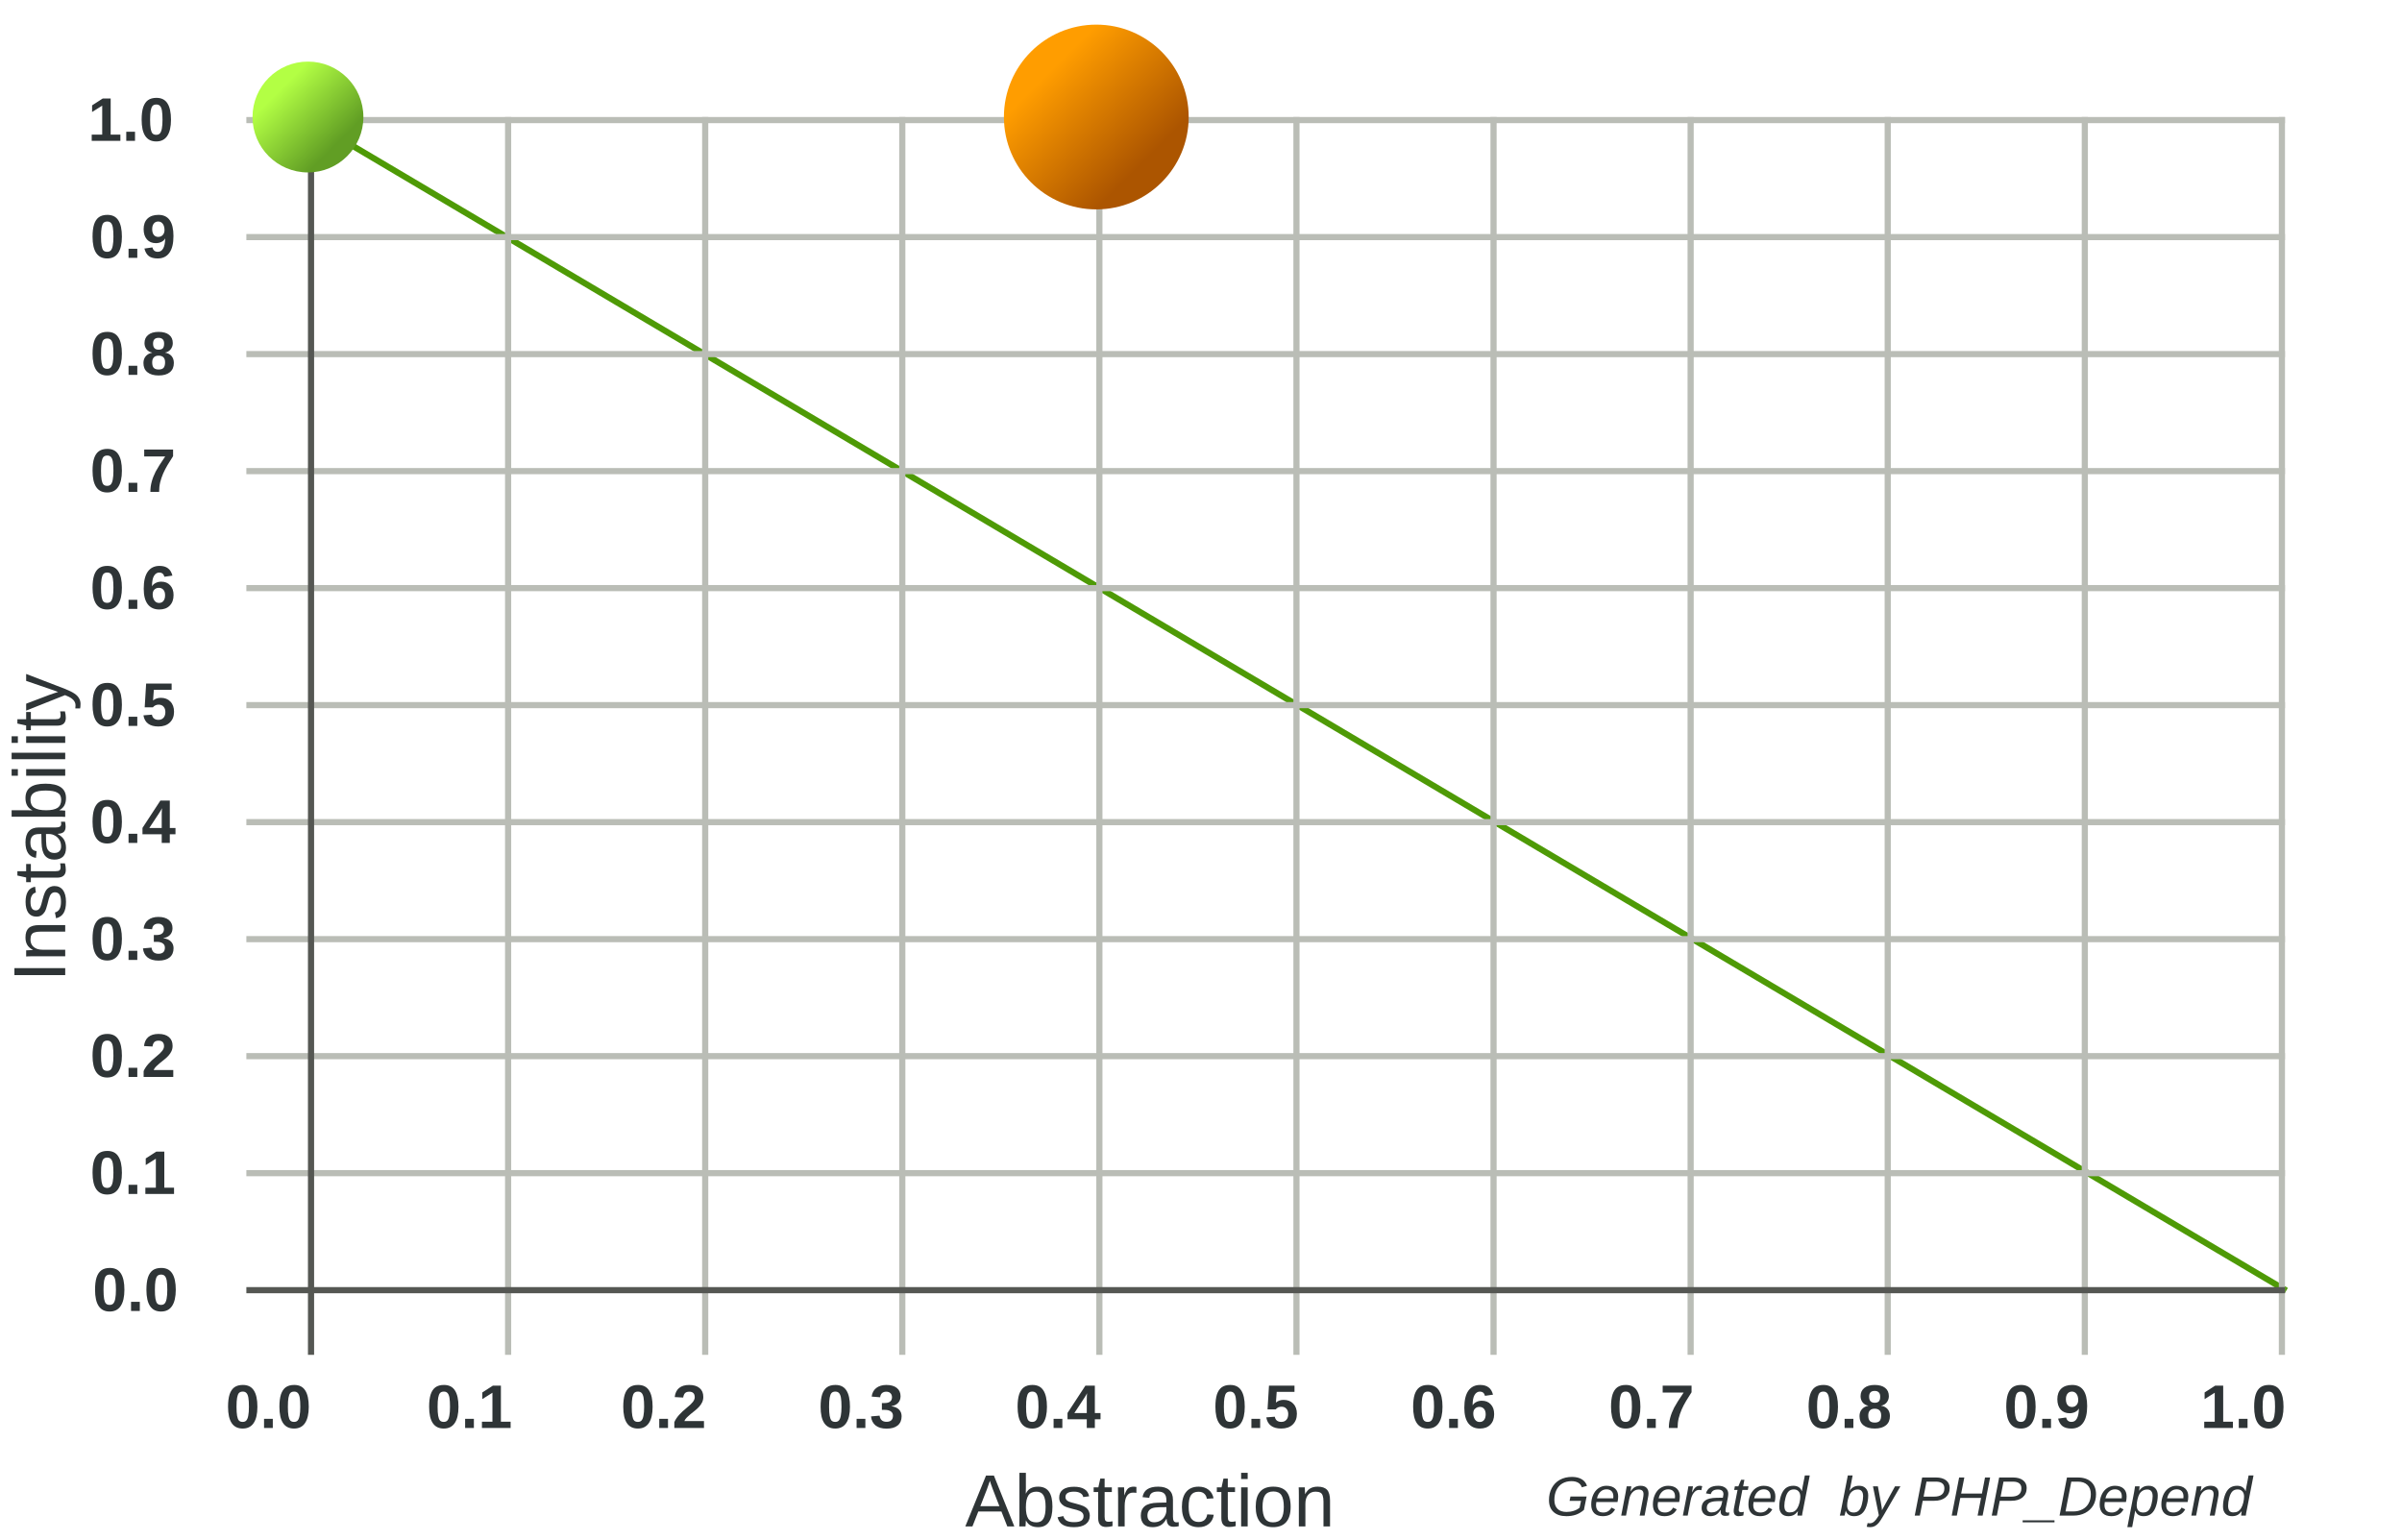
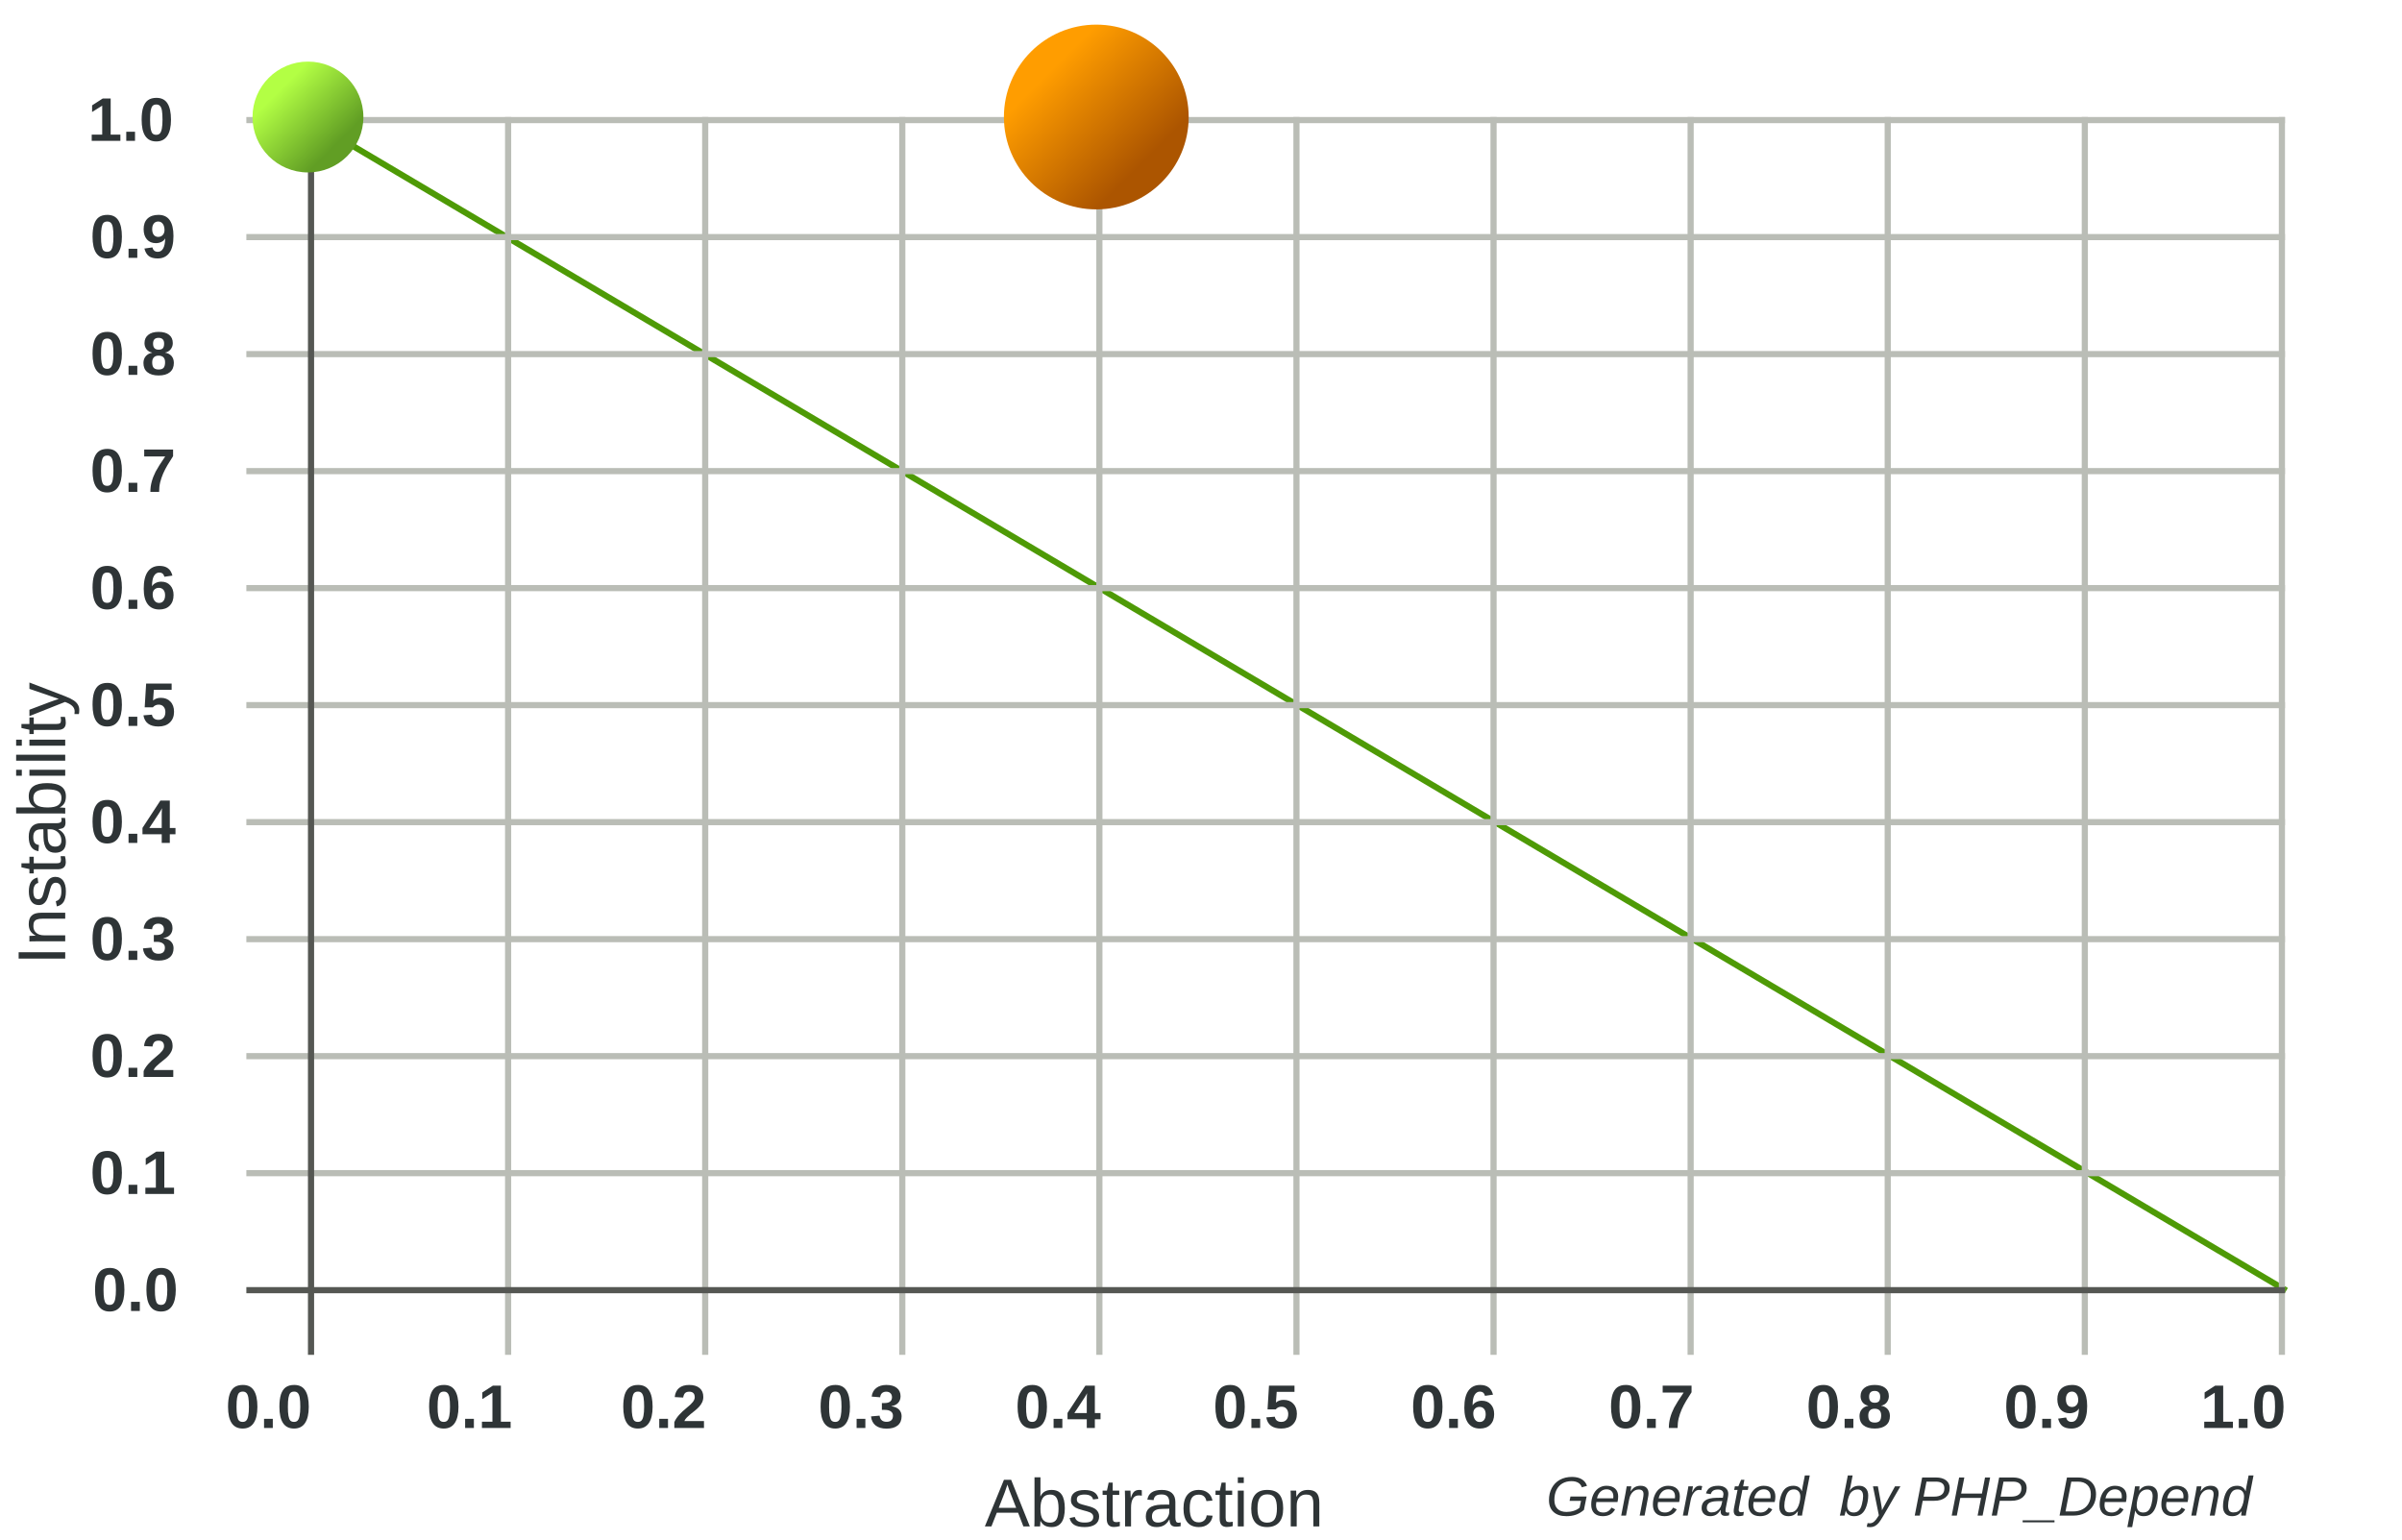
<svg xmlns="http://www.w3.org/2000/svg" xmlns:xlink="http://www.w3.org/1999/xlink" width="390" height="250" id="svg2924" version="1.0">
  <defs id="defs2926">
    <linearGradient id="Definition_LinearGradient_76_64_78_66_b3ff4400_619e2400">
      <stop offset="0" style="stop-color: #b3ff44; stop-opacity: 1.00;" id="stop24" />
      <stop offset="1" style="stop-color: #619e24; stop-opacity: 1.00;" id="stop26" />
    </linearGradient>
    <linearGradient xlink:href="#Definition_LinearGradient_76_64_78_66_b3ff4400_619e2400" id="linearGradient2905" gradientUnits="userSpaceOnUse" x1="76.37" y1="64.293" x2="78.855" y2="66.779" />
    <linearGradient id="Definition_LinearGradient_318_84_320_87_ff9d0000_ac550000">
      <stop offset="0" style="stop-color: #ff9d00; stop-opacity: 1.00;" id="stop156" />
      <stop offset="1" style="stop-color: #ac5500; stop-opacity: 1.00;" id="stop158" />
    </linearGradient>
    <linearGradient xlink:href="#Definition_LinearGradient_318_84_320_87_ff9d0000_ac550000" id="jdepend.bad.gradient" gradientUnits="userSpaceOnUse" x1="0" y1="15" x2="15" y2="30" />
    <linearGradient xlink:href="#Definition_LinearGradient_76_64_78_66_b3ff4400_619e2400" id="jdepend.good.gradient" gradientUnits="userSpaceOnUse" x1="0" y1="15" x2="15" y2="30" />
  </defs>
  <g id="layer1" xml:id="jdepend.layer">
    <rect style="opacity:1;fill:#4e9a06;fill-opacity:1;stroke:none;stroke-width:1;stroke-miterlimit:4;stroke-dasharray:none;stroke-opacity:1" id="rect4614" width="373" height="1" x="53.196" y="-9.294" transform="matrix(0.8604851,0.5094756,-0.5094738,0.8604862,0,0)" />
    <rect style="opacity:1;fill:#babdb6;fill-opacity:1;stroke:none;stroke-width:1;stroke-miterlimit:4;stroke-dasharray:none;stroke-opacity:1" id="rect4464" width="1" height="201" x="82" y="19" rx="0" ry="0" />
    <rect style="opacity:1;fill:#babdb6;fill-opacity:1;stroke:none;stroke-width:1;stroke-miterlimit:4;stroke-dasharray:none;stroke-opacity:1" id="rect4466" width="1" height="201" x="114" y="19" rx="0" ry="0" />
    <rect style="opacity:1;fill:#babdb6;fill-opacity:1;stroke:none;stroke-width:1;stroke-miterlimit:4;stroke-dasharray:none;stroke-opacity:1" id="rect4468" width="1" height="201" x="146" y="19" rx="0" ry="0" />
    <rect style="opacity:1;fill:#babdb6;fill-opacity:1;stroke:none;stroke-width:1;stroke-miterlimit:4;stroke-dasharray:none;stroke-opacity:1" id="rect4470" width="1" height="201" x="178" y="19" rx="0" ry="0" />
    <rect style="opacity:1;fill:#babdb6;fill-opacity:1;stroke:none;stroke-width:1;stroke-miterlimit:4;stroke-dasharray:none;stroke-opacity:1" id="rect4472" width="1" height="201" x="210" y="19" rx="0" ry="0" />
    <rect style="opacity:1;fill:#babdb6;fill-opacity:1;stroke:none;stroke-width:1;stroke-miterlimit:4;stroke-dasharray:none;stroke-opacity:1" id="rect4474" width="1" height="201" x="242" y="19" rx="0" ry="0" />
    <rect style="opacity:1;fill:#babdb6;fill-opacity:1;stroke:none;stroke-width:1;stroke-miterlimit:4;stroke-dasharray:none;stroke-opacity:1" id="rect4476" width="1" height="201" x="274" y="19" rx="0" ry="0" />
    <rect style="opacity:1;fill:#babdb6;fill-opacity:1;stroke:none;stroke-width:1;stroke-miterlimit:4;stroke-dasharray:none;stroke-opacity:1" id="rect4478" width="1" height="201" x="306" y="19" rx="0" ry="0" />
    <rect style="opacity:1;fill:#babdb6;fill-opacity:1;stroke:none;stroke-width:1;stroke-miterlimit:4;stroke-dasharray:none;stroke-opacity:1" id="rect4480" width="1" height="201" x="338" y="19" rx="0" ry="0" />
    <rect style="opacity:1;fill:#babdb6;fill-opacity:1;stroke:none;stroke-width:1;stroke-miterlimit:4;stroke-dasharray:none;stroke-opacity:1" id="rect4482" width="1" height="201" x="370" y="19" rx="0" ry="0" />
    <rect style="opacity:1;fill:#babdb6;fill-opacity:1;stroke:none;stroke-width:1;stroke-miterlimit:4;stroke-dasharray:none;stroke-opacity:1" id="rect4484" width="331" height="1" x="40" y="19" />
    <rect style="opacity:1;fill:#babdb6;fill-opacity:1;stroke:none;stroke-width:1;stroke-miterlimit:4;stroke-dasharray:none;stroke-opacity:1" id="rect4486" width="331" height="1" x="40" y="57" />
    <rect style="opacity:1;fill:#babdb6;fill-opacity:1;stroke:none;stroke-width:1;stroke-miterlimit:4;stroke-dasharray:none;stroke-opacity:1" id="rect4488" width="331" height="1" x="40" y="38" />
    <rect style="opacity:1;fill:#babdb6;fill-opacity:1;stroke:none;stroke-width:1;stroke-miterlimit:4;stroke-dasharray:none;stroke-opacity:1" id="rect4490" width="331" height="1" x="40" y="76" />
    <rect style="opacity:1;fill:#babdb6;fill-opacity:1;stroke:none;stroke-width:1;stroke-miterlimit:4;stroke-dasharray:none;stroke-opacity:1" id="rect4492" width="331" height="1" x="40" y="95" />
    <rect style="opacity:1;fill:#babdb6;fill-opacity:1;stroke:none;stroke-width:1;stroke-miterlimit:4;stroke-dasharray:none;stroke-opacity:1" id="rect4494" width="331" height="1" x="40" y="133" />
    <rect style="opacity:1;fill:#babdb6;fill-opacity:1;stroke:none;stroke-width:1;stroke-miterlimit:4;stroke-dasharray:none;stroke-opacity:1" id="rect4496" width="331" height="1" x="40" y="114" />
    <rect style="opacity:1;fill:#babdb6;fill-opacity:1;stroke:none;stroke-width:1;stroke-miterlimit:4;stroke-dasharray:none;stroke-opacity:1" id="rect4498" width="331" height="1" x="40" y="152" />
    <rect style="opacity:1;fill:#babdb6;fill-opacity:1;stroke:none;stroke-width:1;stroke-miterlimit:4;stroke-dasharray:none;stroke-opacity:1" id="rect4500" width="331" height="1" x="40" y="171" />
    <rect style="opacity:1;fill:#babdb6;fill-opacity:1;stroke:none;stroke-width:1;stroke-miterlimit:4;stroke-dasharray:none;stroke-opacity:1" id="rect4502" width="331" height="1" x="40" y="190" />
    <rect style="opacity:1;fill:#555753;fill-opacity:1;stroke:none;stroke-width:1;stroke-miterlimit:4;stroke-dasharray:none;stroke-opacity:1" id="rect4504" width="331" height="1" x="40" y="209" />
    <rect style="opacity:1;fill:#555753;fill-opacity:1;stroke:none;stroke-width:1;stroke-miterlimit:4;stroke-dasharray:none;stroke-opacity:1" id="rect4462" width="1" height="201" x="50" y="19" rx="0" ry="0" />
    <text xml:space="preserve" style="font-size:10px;font-style:normal;font-variant:normal;font-weight:bold;font-stretch:normal;text-align:center;text-anchor:middle;fill:#2e3436;fill-opacity:1;stroke:none;stroke-width:1px;stroke-linecap:butt;stroke-linejoin:miter;stroke-opacity:1;font-family:Arial;" x="83.181" y="231.873" id="text4506">
      <tspan id="tspan4508" x="83.181" y="231.873">0.1</tspan>
    </text>
    <text xml:space="preserve" style="font-size:10px;font-style:normal;font-variant:normal;font-weight:bold;font-stretch:normal;text-align:center;text-anchor:middle;fill:#2e3436;fill-opacity:1;stroke:none;stroke-width:1px;stroke-linecap:butt;stroke-linejoin:miter;stroke-opacity:1;font-family:Arial;" x="114.701" y="231.873" id="text4510">
      <tspan id="tspan4512" x="114.701" y="231.873">0.2</tspan>
    </text>
    <text xml:space="preserve" style="font-size:10px;font-style:normal;font-variant:normal;font-weight:bold;font-stretch:normal;text-align:center;text-anchor:middle;fill:#2e3436;fill-opacity:1;stroke:none;stroke-width:1px;stroke-linecap:butt;stroke-linejoin:miter;stroke-opacity:1;font-family:Arial;" x="242.953" y="231.873" id="text4514">
      <tspan id="tspan4516" x="242.953" y="231.873">0.6</tspan>
    </text>
    <text xml:space="preserve" style="font-size:10px;font-style:normal;font-variant:normal;font-weight:bold;font-stretch:normal;text-align:center;text-anchor:middle;fill:#2e3436;fill-opacity:1;stroke:none;stroke-width:1px;stroke-linecap:butt;stroke-linejoin:miter;stroke-opacity:1;font-family:Arial;" x="210.845" y="231.873" id="text4518">
      <tspan id="tspan4520" x="210.845" y="231.873">0.5</tspan>
    </text>
    <text xml:space="preserve" style="font-size:10px;font-style:normal;font-variant:normal;font-weight:bold;font-stretch:normal;text-align:center;text-anchor:middle;fill:#2e3436;fill-opacity:1;stroke:none;stroke-width:1px;stroke-linecap:butt;stroke-linejoin:miter;stroke-opacity:1;font-family:Arial;" x="178.727" y="231.873" id="text4522">
      <tspan id="tspan4524" x="178.727" y="231.873">0.4</tspan>
    </text>
    <text xml:space="preserve" style="font-size:10px;font-style:normal;font-variant:normal;font-weight:bold;font-stretch:normal;text-align:center;text-anchor:middle;fill:#2e3436;fill-opacity:1;stroke:none;stroke-width:1px;stroke-linecap:butt;stroke-linejoin:miter;stroke-opacity:1;font-family:Arial;" x="146.746" y="231.873" id="text4526">
      <tspan id="tspan4528" x="146.746" y="231.873">0.3</tspan>
    </text>
    <text xml:space="preserve" style="font-size:10px;font-style:normal;font-variant:normal;font-weight:bold;font-stretch:normal;text-align:center;text-anchor:middle;fill:#2e3436;fill-opacity:1;stroke:none;stroke-width:1px;stroke-linecap:butt;stroke-linejoin:miter;stroke-opacity:1;font-family:Arial;" x="307.162" y="231.873" id="text4530">
      <tspan id="tspan4532" x="307.162" y="231.873">0.8</tspan>
    </text>
    <text xml:space="preserve" style="font-size:10px;font-style:normal;font-variant:normal;font-weight:bold;font-stretch:normal;text-align:center;text-anchor:middle;fill:#2e3436;fill-opacity:1;stroke:none;stroke-width:1px;stroke-linecap:butt;stroke-linejoin:miter;stroke-opacity:1;font-family:Arial;" x="275.079" y="231.873" id="text4534">
      <tspan id="tspan4536" x="275.079" y="231.873">0.7</tspan>
    </text>
    <text xml:space="preserve" style="font-size:10px;font-style:normal;font-variant:normal;font-weight:bold;font-stretch:normal;text-align:center;text-anchor:middle;fill:#2e3436;fill-opacity:1;stroke:none;stroke-width:1px;stroke-linecap:butt;stroke-linejoin:miter;stroke-opacity:1;font-family:Arial;" x="371.162" y="231.873" id="text4538">
      <tspan id="tspan4540" x="371.162" y="231.873">1.0</tspan>
    </text>
    <text xml:space="preserve" style="font-size:10px;font-style:normal;font-variant:normal;font-weight:bold;font-stretch:normal;text-align:center;text-anchor:middle;fill:#2e3436;fill-opacity:1;stroke:none;stroke-width:1px;stroke-linecap:butt;stroke-linejoin:miter;stroke-opacity:1;font-family:Arial;" x="339.251" y="231.873" id="text4542">
      <tspan id="tspan4544" x="339.251" y="231.873">0.9</tspan>
    </text>
    <text xml:space="preserve" style="font-size:10px;font-style:normal;font-variant:normal;font-weight:bold;font-stretch:normal;text-align:center;text-anchor:middle;fill:#2e3436;fill-opacity:1;stroke:none;stroke-width:1px;stroke-linecap:butt;stroke-linejoin:miter;stroke-opacity:1;font-family:Arial;" x="50.533" y="231.873" id="text4546">
      <tspan id="tspan4548" x="50.533" y="231.873">0.0</tspan>
    </text>
    <text xml:space="preserve" style="font-size:10px;font-style:normal;font-variant:normal;font-weight:bold;font-stretch:normal;text-align:center;text-anchor:middle;fill:#2e3436;fill-opacity:1;stroke:none;stroke-width:1px;stroke-linecap:butt;stroke-linejoin:miter;stroke-opacity:1;font-family:Arial;" x="28.533" y="193.878" id="text4550">
      <tspan id="tspan4552" x="28.533" y="193.878">0.1</tspan>
    </text>
    <text xml:space="preserve" style="font-size:10px;font-style:normal;font-variant:normal;font-weight:bold;font-stretch:normal;text-align:center;text-anchor:middle;fill:#2e3436;fill-opacity:1;stroke:none;stroke-width:1px;stroke-linecap:butt;stroke-linejoin:miter;stroke-opacity:1;font-family:Arial;" x="28.533" y="174.878" id="text4554">
      <tspan id="tspan4556" x="28.533" y="174.878">0.2</tspan>
    </text>
    <text xml:space="preserve" style="font-size:10px;font-style:normal;font-variant:normal;font-weight:bold;font-stretch:normal;text-align:center;text-anchor:middle;fill:#2e3436;fill-opacity:1;stroke:none;stroke-width:1px;stroke-linecap:butt;stroke-linejoin:miter;stroke-opacity:1;font-family:Arial;" x="28.533" y="98.878" id="text4558">
      <tspan id="tspan4560" x="28.533" y="98.878">0.6</tspan>
    </text>
    <text xml:space="preserve" style="font-size:10px;font-style:normal;font-variant:normal;font-weight:bold;font-stretch:normal;text-align:center;text-anchor:middle;fill:#2e3436;fill-opacity:1;stroke:none;stroke-width:1px;stroke-linecap:butt;stroke-linejoin:miter;stroke-opacity:1;font-family:Arial;" x="28.533" y="117.878" id="text4562">
      <tspan id="tspan4564" x="28.533" y="117.878">0.5</tspan>
    </text>
    <text xml:space="preserve" style="font-size:10px;font-style:normal;font-variant:normal;font-weight:bold;font-stretch:normal;text-align:center;text-anchor:middle;fill:#2e3436;fill-opacity:1;stroke:none;stroke-width:1px;stroke-linecap:butt;stroke-linejoin:miter;stroke-opacity:1;font-family:Arial;" x="28.533" y="136.878" id="text4566">
      <tspan id="tspan4568" x="28.533" y="136.878">0.4</tspan>
    </text>
    <text xml:space="preserve" style="font-size:10px;font-style:normal;font-variant:normal;font-weight:bold;font-stretch:normal;text-align:center;text-anchor:middle;fill:#2e3436;fill-opacity:1;stroke:none;stroke-width:1px;stroke-linecap:butt;stroke-linejoin:miter;stroke-opacity:1;font-family:Arial;" x="28.533" y="155.878" id="text4570">
      <tspan id="tspan4572" x="28.533" y="155.878">0.3</tspan>
    </text>
    <text xml:space="preserve" style="font-size:10px;font-style:normal;font-variant:normal;font-weight:bold;font-stretch:normal;text-align:center;text-anchor:middle;fill:#2e3436;fill-opacity:1;stroke:none;stroke-width:1px;stroke-linecap:butt;stroke-linejoin:miter;stroke-opacity:1;font-family:Arial;" x="28.533" y="60.875" id="text4574">
      <tspan id="tspan4576" x="28.533" y="60.875">0.8</tspan>
    </text>
    <text xml:space="preserve" style="font-size:10px;font-style:normal;font-variant:normal;font-weight:bold;font-stretch:normal;text-align:center;text-anchor:middle;fill:#2e3436;fill-opacity:1;stroke:none;stroke-width:1px;stroke-linecap:butt;stroke-linejoin:miter;stroke-opacity:1;font-family:Arial;" x="28.533" y="79.878" id="text4578">
      <tspan id="tspan4580" x="28.533" y="79.878">0.7</tspan>
    </text>
    <text xml:space="preserve" style="font-size:10px;font-style:normal;font-variant:normal;font-weight:bold;font-stretch:normal;text-align:center;text-anchor:middle;fill:#2e3436;fill-opacity:1;stroke:none;stroke-width:1px;stroke-linecap:butt;stroke-linejoin:miter;stroke-opacity:1;font-family:Arial;" x="28.162" y="22.878" id="text4582">
      <tspan id="tspan4584" x="28.162" y="22.878">1.0</tspan>
    </text>
    <text xml:space="preserve" style="font-size:10px;font-style:normal;font-variant:normal;font-weight:bold;font-stretch:normal;text-align:center;text-anchor:middle;fill:#2e3436;fill-opacity:1;stroke:none;stroke-width:1px;stroke-linecap:butt;stroke-linejoin:miter;stroke-opacity:1;font-family:Arial;" x="28.533" y="41.875" id="text4586">
      <tspan id="tspan4588" x="28.533" y="41.875">0.9</tspan>
    </text>
    <text xml:space="preserve" style="font-size:10px;font-style:normal;font-variant:normal;font-weight:bold;font-stretch:normal;text-align:center;text-anchor:middle;fill:#2e3436;fill-opacity:1;stroke:none;stroke-width:1px;stroke-linecap:butt;stroke-linejoin:miter;stroke-opacity:1;font-family:Arial;" x="28.939" y="212.878" id="text4590">
      <tspan id="tspan4592" x="28.939" y="212.878">0.0</tspan>
    </text>
-     <text xml:space="preserve" style="font-size:12px;font-style:normal;font-variant:normal;font-weight:normal;font-stretch:normal;text-align:center;writing-mode:lr-tb;text-anchor:middle;fill:#2e3436;fill-opacity:1;stroke:none;stroke-width:1px;stroke-linecap:butt;stroke-linejoin:miter;stroke-opacity:1;font-family:Arial;" x="195.053" y="247.86" id="text4604" transform="scale(1.000001,0.9999988)">
+     <text xml:space="preserve" style="font-size:11px;font-style:normal;font-variant:normal;font-weight:normal;font-stretch:normal;text-align:center;writing-mode:lr-tb;text-anchor:middle;fill:#2e3436;fill-opacity:1;stroke:none;stroke-width:1px;stroke-linecap:butt;stroke-linejoin:miter;stroke-opacity:1;font-family:Arial;" x="195.053" y="247.86" id="text4604" transform="scale(1.000001,0.9999988)">
      <tspan id="tspan4606" x="195.053" y="247.86">Abstraction</tspan>
    </text>
-     <text xml:space="preserve" style="font-size:12px;font-style:normal;font-variant:normal;font-weight:normal;font-stretch:normal;text-align:center;writing-mode:lr-tb;text-anchor:middle;fill:#2e3436;fill-opacity:1;stroke:none;stroke-width:1px;stroke-linecap:butt;stroke-linejoin:miter;stroke-opacity:1;font-family:Arial;" x="-126.1" y="10.59" id="text4608" transform="matrix(0,-1,1,0,0,0)">
+     <text xml:space="preserve" style="font-size:11px;font-style:normal;font-variant:normal;font-weight:normal;font-stretch:normal;text-align:center;writing-mode:lr-tb;text-anchor:middle;fill:#2e3436;fill-opacity:1;stroke:none;stroke-width:1px;stroke-linecap:butt;stroke-linejoin:miter;stroke-opacity:1;font-family:Arial;" x="-126.1" y="10.59" id="text4608" transform="matrix(0,-1,1,0,0,0)">
      <tspan id="tspan4610" x="-126.1" y="10.59">Instability</tspan>
    </text>
    <text xml:space="preserve" style="font-size:9px;font-style:normal;font-weight:normal;text-align:center;text-anchor:middle;fill:#2e3436;fill-opacity:1;stroke:none;stroke-width:1px;stroke-linecap:butt;stroke-linejoin:miter;stroke-opacity:1;font-family:URW Chancery L" x="313.304" y="246.106" id="text2692">
      <tspan id="tspan2694" x="313.304" y="246.106" style="font-size:9px;font-style:italic;font-variant:normal;font-weight:normal;font-stretch:normal;fill:#2e3436;font-family:Arial; Italic">Generated  by PHP_Depend</tspan>
    </text>
    <ellipse id="jdepend.bad" xml:id="jdepend.bad" style="fill:url(#jdepend.bad.gradient);stroke:none" ry="15" rx="15" cy="15" cx="15" transform="translate(163,4)" />
    <ellipse id="jdepend.good" xml:id="jdepend.good" style="fill:url(#jdepend.good.gradient);stroke:none" ry="15" rx="15" cy="15" cx="15" transform="matrix(0.6,0,0,0.6,41,10)" />
  </g>
</svg>
